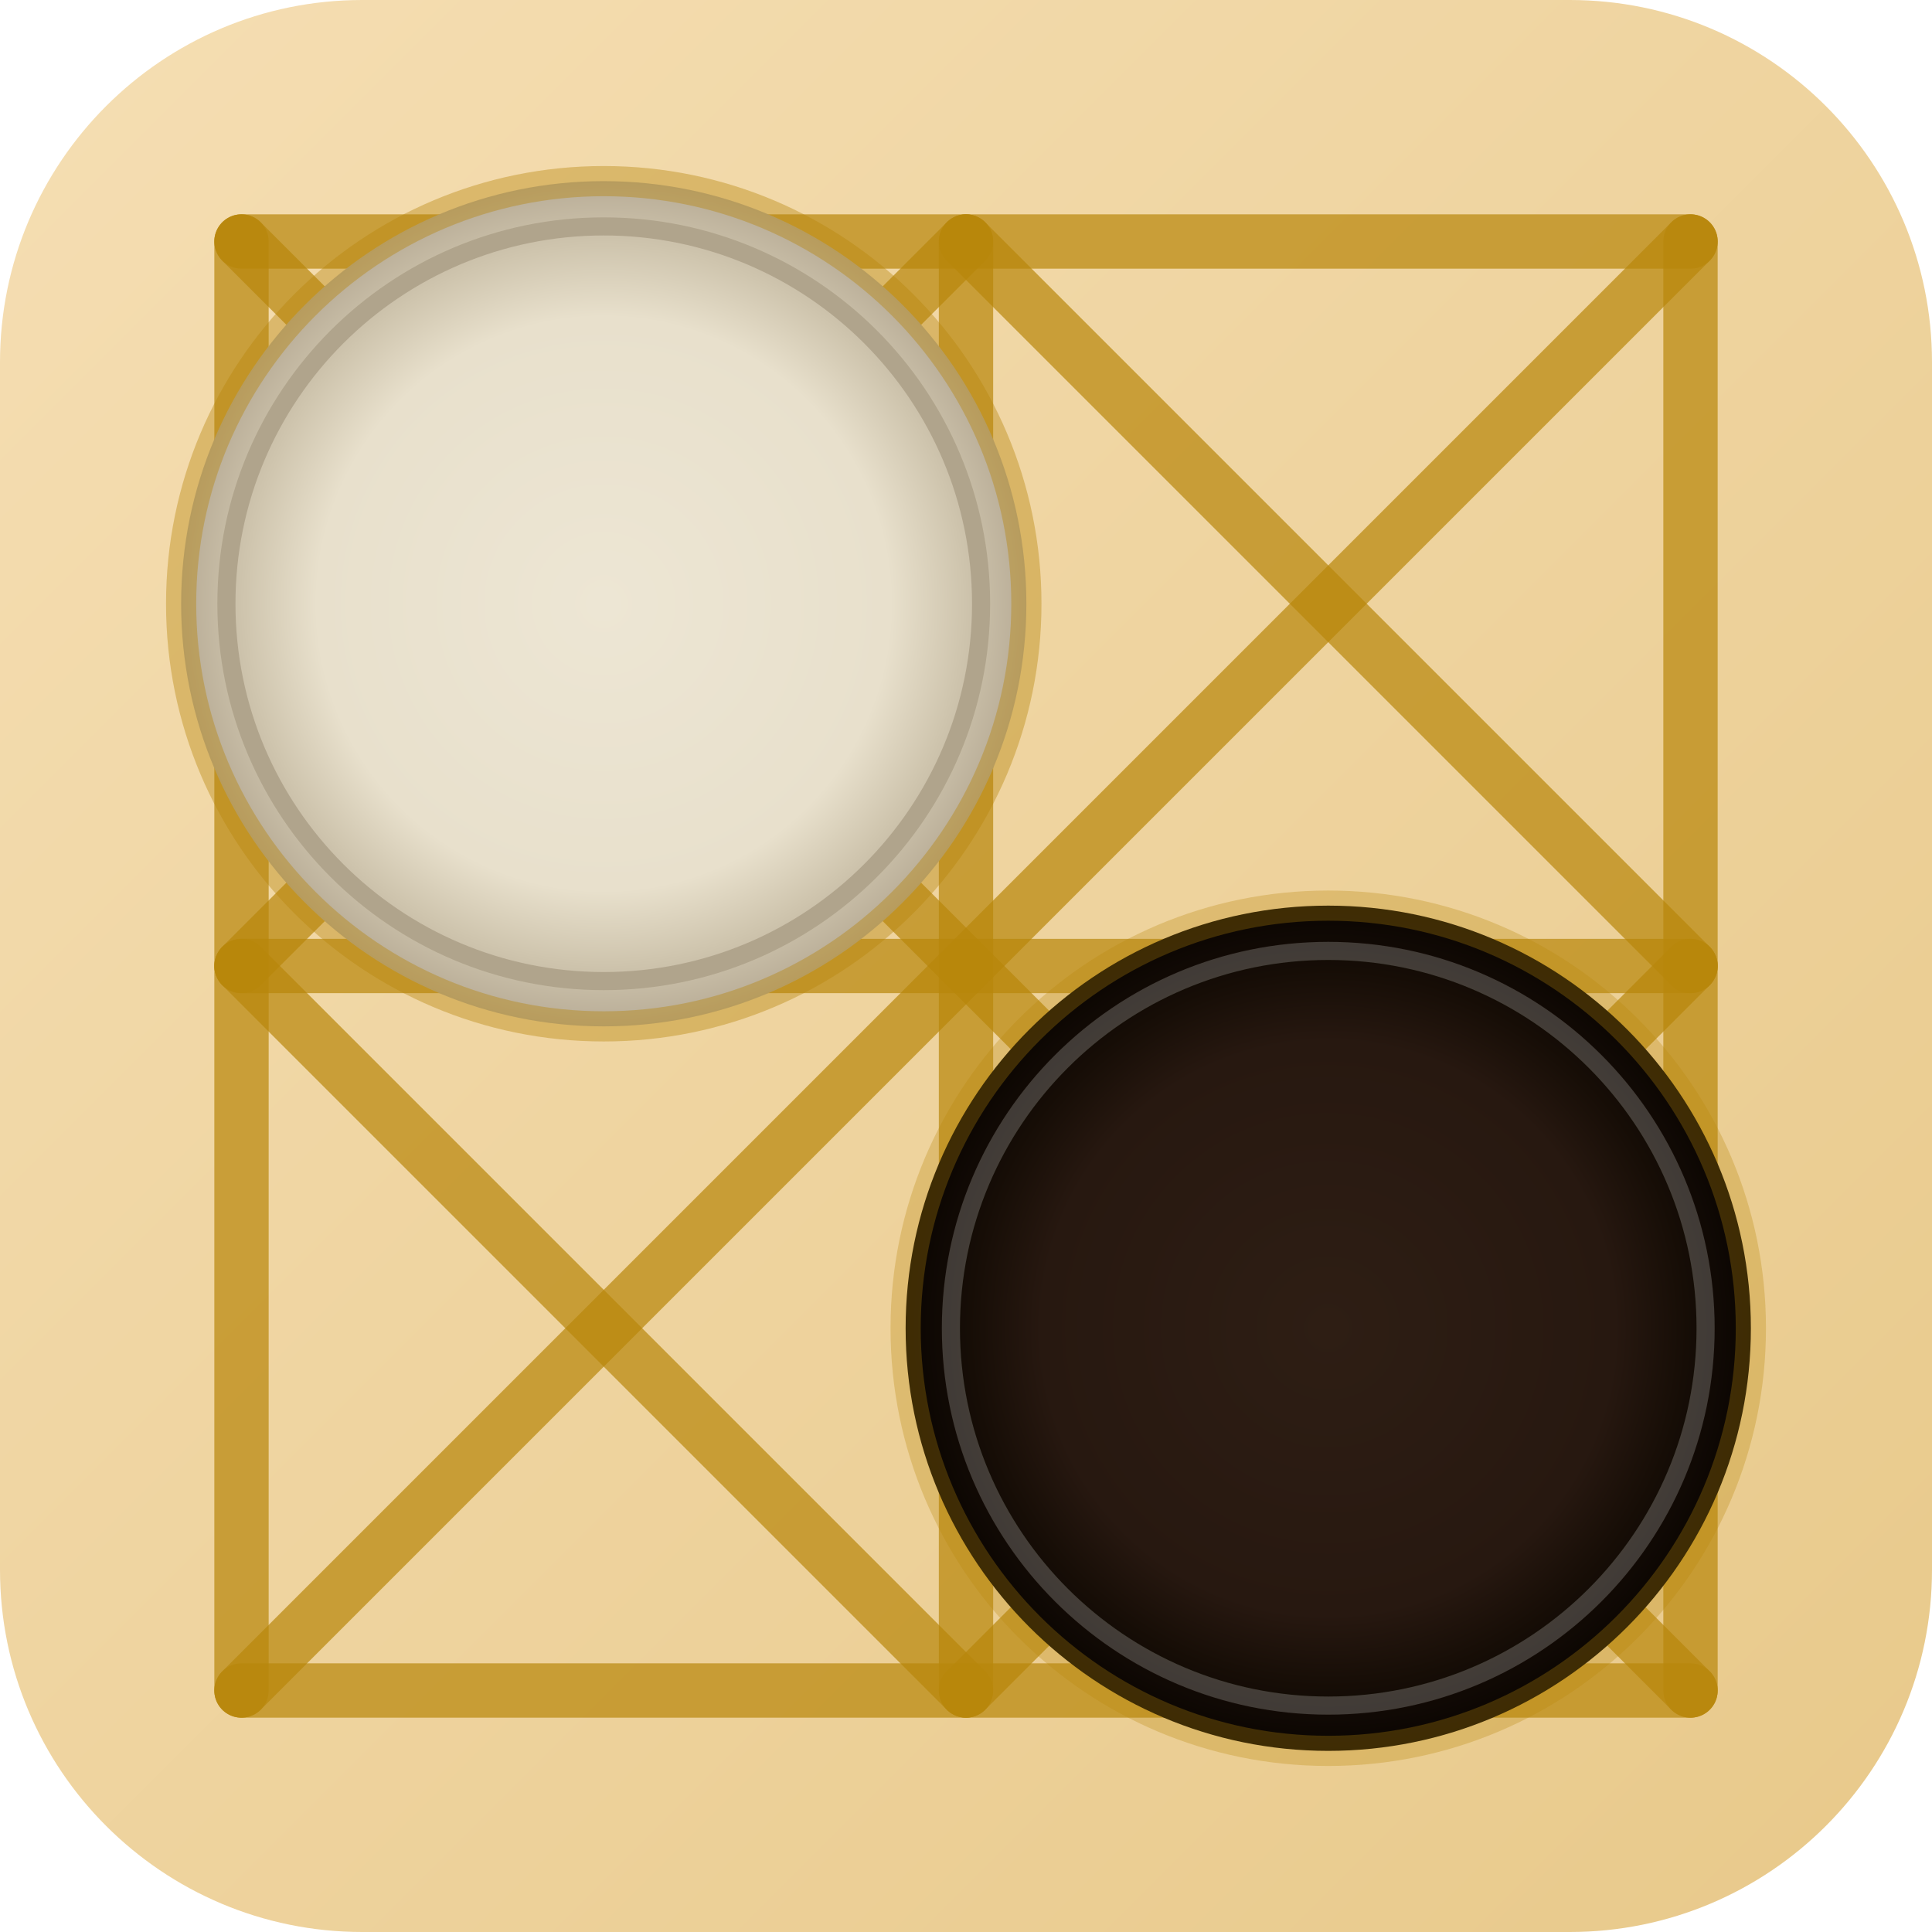
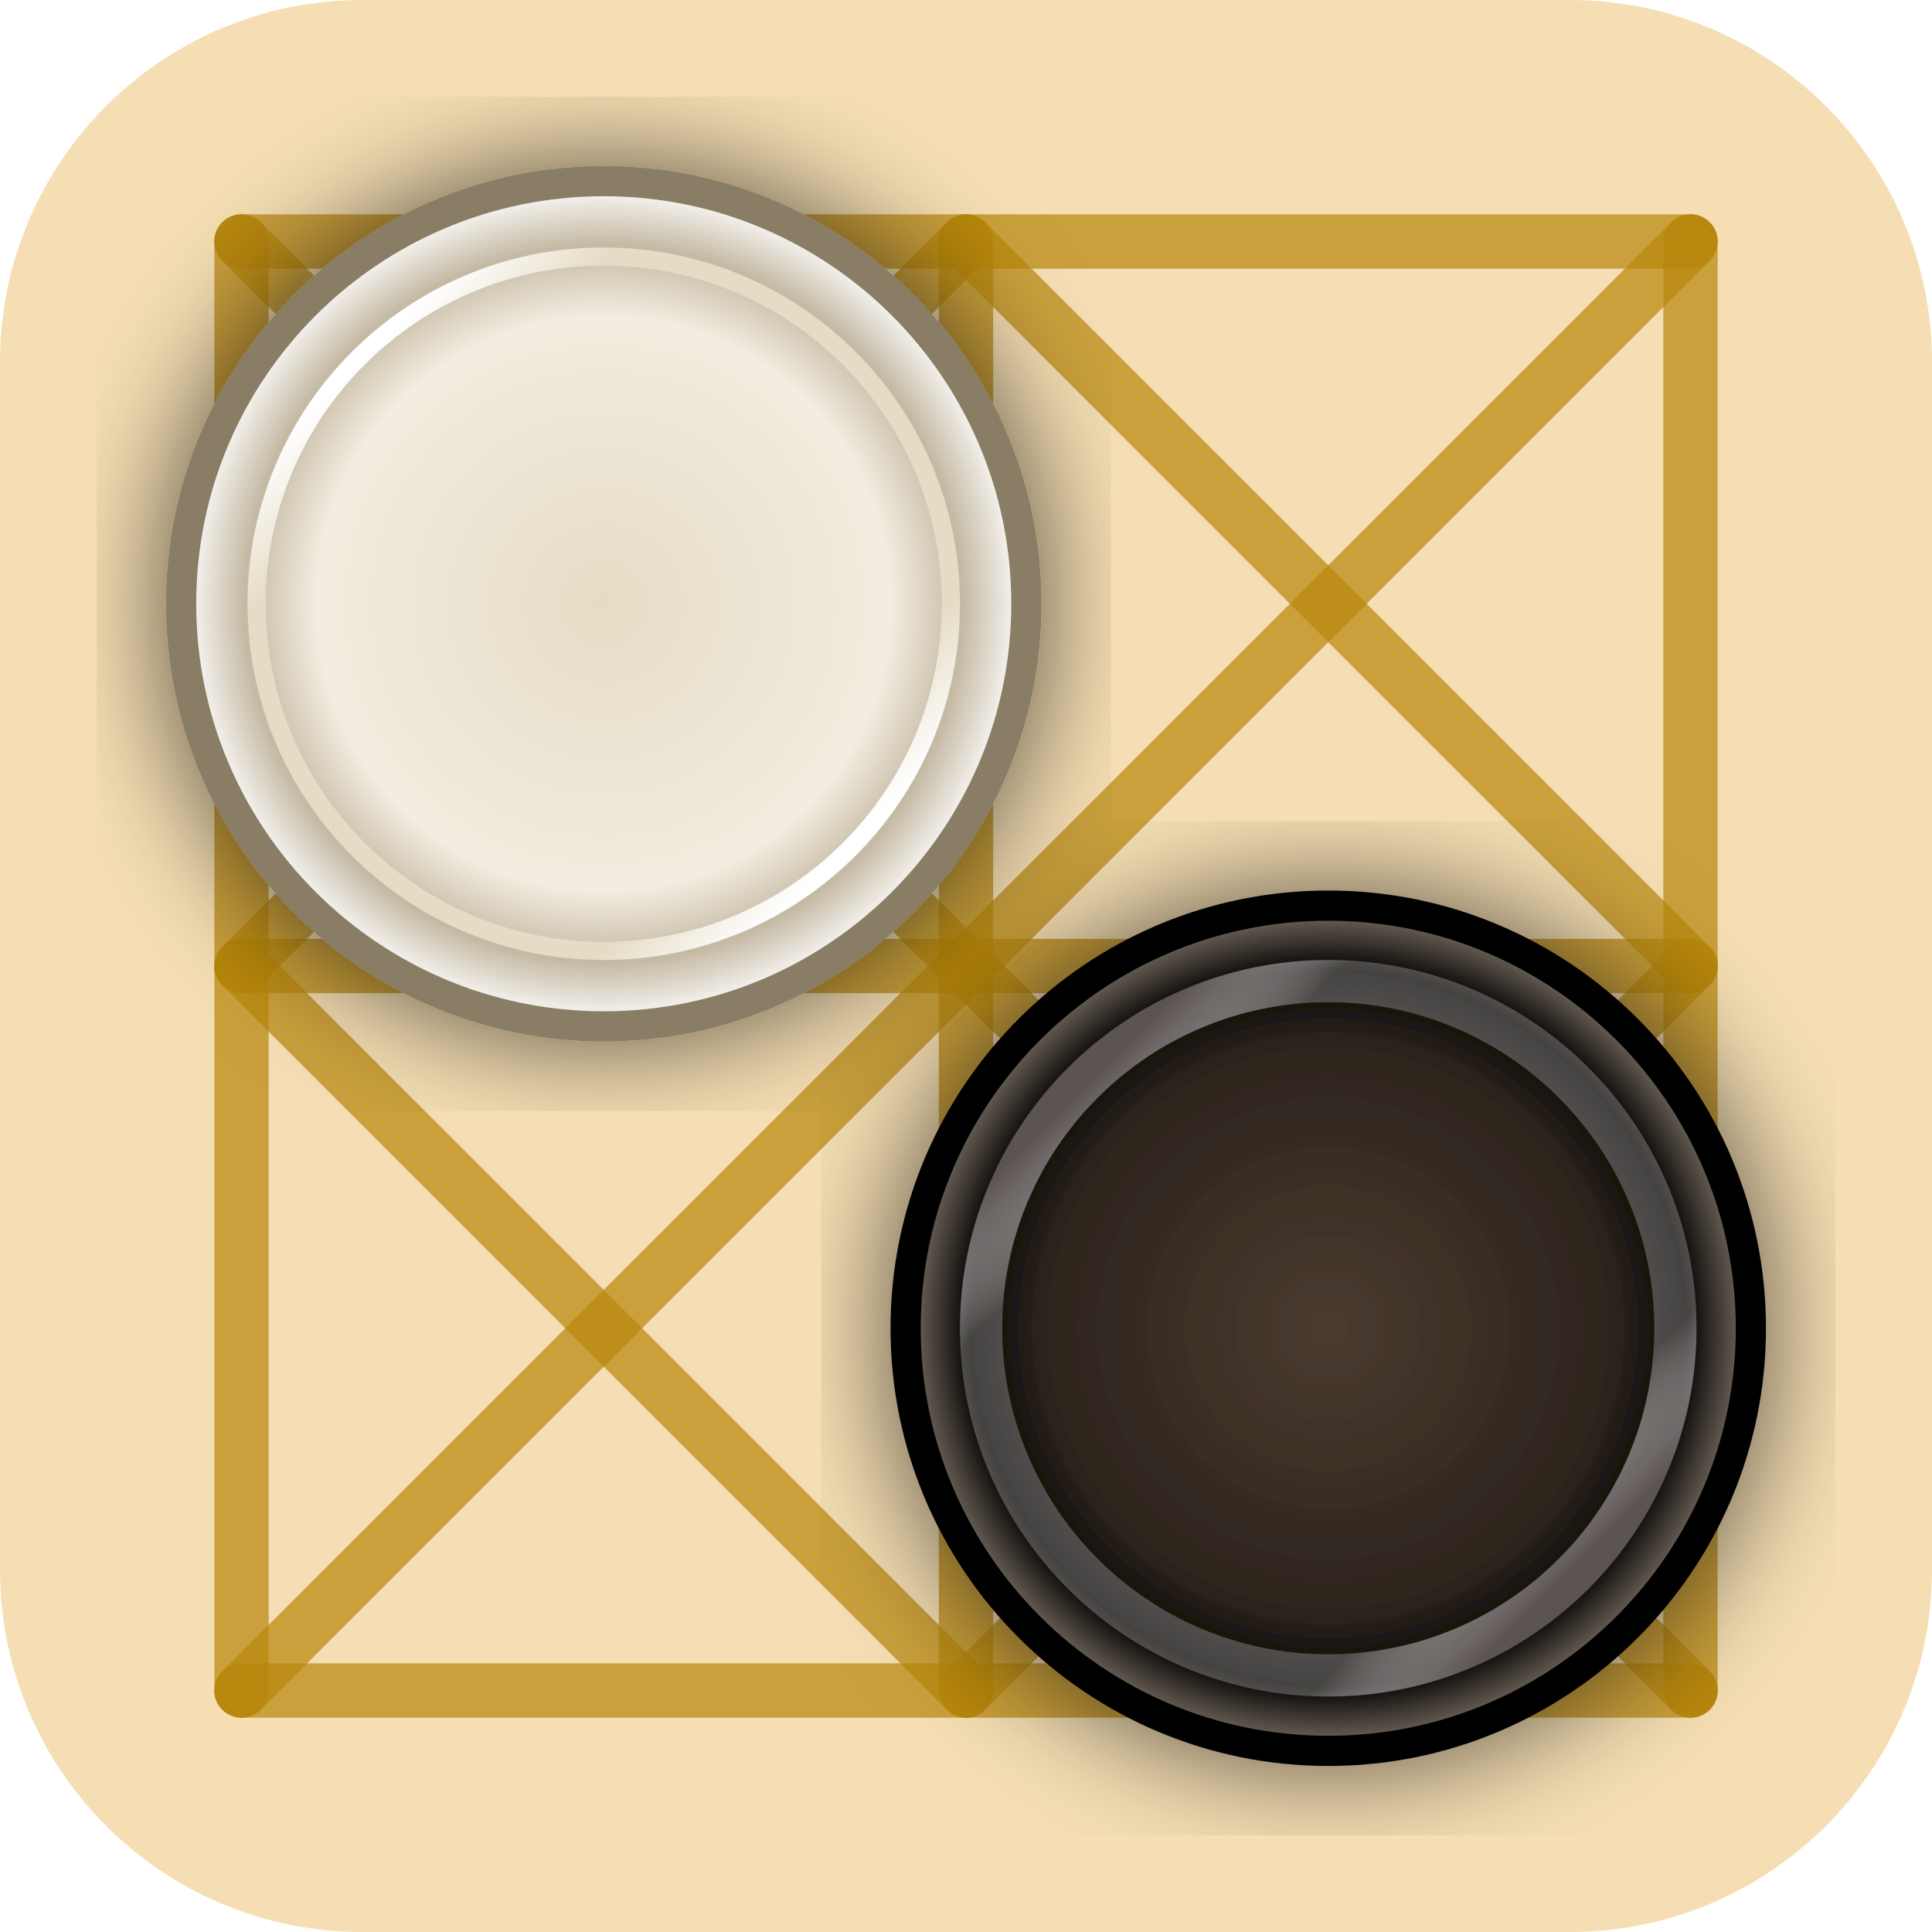
<svg xmlns="http://www.w3.org/2000/svg" viewBox="0 0 32 32" fill="none">
  <defs>
-     <linearGradient id="board" x1="0" y1="0" x2="32" y2="32" gradientUnits="userSpaceOnUse">
-       <stop stop-color="#f5deb3" />
-       <stop offset="1" stop-color="#e8c98a" />
+     <radialGradient id="fav-ws" cx="50%" cy="50%" r="50%">
+       <stop offset="0%" stop-color="#e5dcc5" />
+       <stop offset="68%" stop-color="#f3ece0" />
+       <stop offset="85%" stop-color="#c4b9a3" />
+       <stop offset="100%" stop-color="#ffffff" />
+     </radialGradient>
+     <radialGradient id="fav-bs" cx="50%" cy="50%" r="50%">
+       <stop offset="0%" stop-color="#4a3b30" />
+       <stop offset="68%" stop-color="#2c241d" />
+       <stop offset="85%" stop-color="#050302" />
+       <stop offset="100%" stop-color="#7a7065" />
+     </radialGradient>
+     <linearGradient id="fav-wss" x1="0" y1="0" x2="1" y2="1">
+       <stop offset="0%" stop-color="#ffffff" />
+       <stop offset="15%" stop-color="#ffffff" />
+       <stop offset="25%" stop-color="#e5dcc5" />
+       <stop offset="75%" stop-color="#e5dcc5" />
+       <stop offset="85%" stop-color="#ffffff" />
+       <stop offset="100%" stop-color="#ffffff" />
    </linearGradient>
-     <radialGradient id="ws" cx="50%" cy="50%" r="50%">
-       <stop offset="0%" stop-color="#ede6d4" />
-       <stop offset="68%" stop-color="#e8e0cc" />
-       <stop offset="85%" stop-color="#cfc5ae" />
-       <stop offset="100%" stop-color="#b8ac96" />
-     </radialGradient>
-     <radialGradient id="bs" cx="50%" cy="50%" r="50%">
-       <stop offset="0%" stop-color="#2e1e14" />
-       <stop offset="68%" stop-color="#271810" />
-       <stop offset="85%" stop-color="#160d06" />
-       <stop offset="100%" stop-color="#0a0502" />
-     </radialGradient>
+     <linearGradient id="fav-bss" x1="0" y1="0" x2="1" y2="1">
+       <stop offset="0%" stop-color="#5c5252" />
+       <stop offset="15%" stop-color="#5c5252" />
+       <stop offset="25%" stop-color="white" stop-opacity="0.25" />
+       <stop offset="75%" stop-color="white" stop-opacity="0.25" />
+       <stop offset="85%" stop-color="#5c5252" />
+       <stop offset="100%" stop-color="#5c5252" />
+     </linearGradient>
+     <filter id="fav-shadow">
+       <feDropShadow dx="0" dy="0" stdDeviation="1" flood-color="#0c0a09" flood-opacity="0.65" />
+     </filter>
  </defs>
-   <rect width="32" height="32" rx="6" fill="url(#board)" />
+   <rect width="32" height="32" rx="6" fill="#f5deb3" />
  <g stroke="#b8860b" stroke-opacity="0.7" stroke-width="0.9" stroke-linecap="round">
    <line x1="4" y1="4" x2="28" y2="4" />
    <line x1="4" y1="16" x2="28" y2="16" />
    <line x1="4" y1="28" x2="28" y2="28" />
    <line x1="4" y1="4" x2="4" y2="28" />
    <line x1="16" y1="4" x2="16" y2="28" />
    <line x1="28" y1="4" x2="28" y2="28" />
    <line x1="4" y1="4" x2="28" y2="28" />
    <line x1="28" y1="4" x2="4" y2="28" />
    <line x1="4" y1="16" x2="16" y2="4" />
    <line x1="16" y1="4" x2="28" y2="16" />
    <line x1="28" y1="16" x2="16" y2="28" />
    <line x1="16" y1="28" x2="4" y2="16" />
  </g>
-   <circle cx="10" cy="10" r="7" fill="url(#ws)" />
-   <circle cx="10" cy="10" r="7" stroke="#b8860b" stroke-opacity="0.4" stroke-width="0.5" fill="none" />
-   <circle cx="10" cy="10" r="6.25" fill="none" stroke="#b0a48c" stroke-width="0.3" />
-   <circle cx="22" cy="22" r="7" fill="url(#bs)" />
-   <circle cx="22" cy="22" r="7" stroke="#b8860b" stroke-opacity="0.3" stroke-width="0.5" fill="none" />
-   <circle cx="22" cy="22" r="6.25" fill="none" stroke="rgba(255,255,255,0.2)" stroke-width="0.3" />
+   <g filter="url(#fav-shadow)">
+     <circle cx="10" cy="10" r="7" fill="url(#fav-ws)" stroke="#8a7d65" stroke-width="0.5" />
+     <circle cx="10" cy="10" r="5.75" fill="none" stroke="url(#fav-wss)" stroke-width="0.3" />
+   </g>
+   <g filter="url(#fav-shadow)">
+     <circle cx="22" cy="22" r="7" fill="url(#fav-bs)" stroke="#000000" stroke-width="0.5" />
+     <circle cx="22" cy="22" r="5.75" fill="none" stroke="url(#fav-bss)" stroke-width="0.7" />
+   </g>
</svg>
